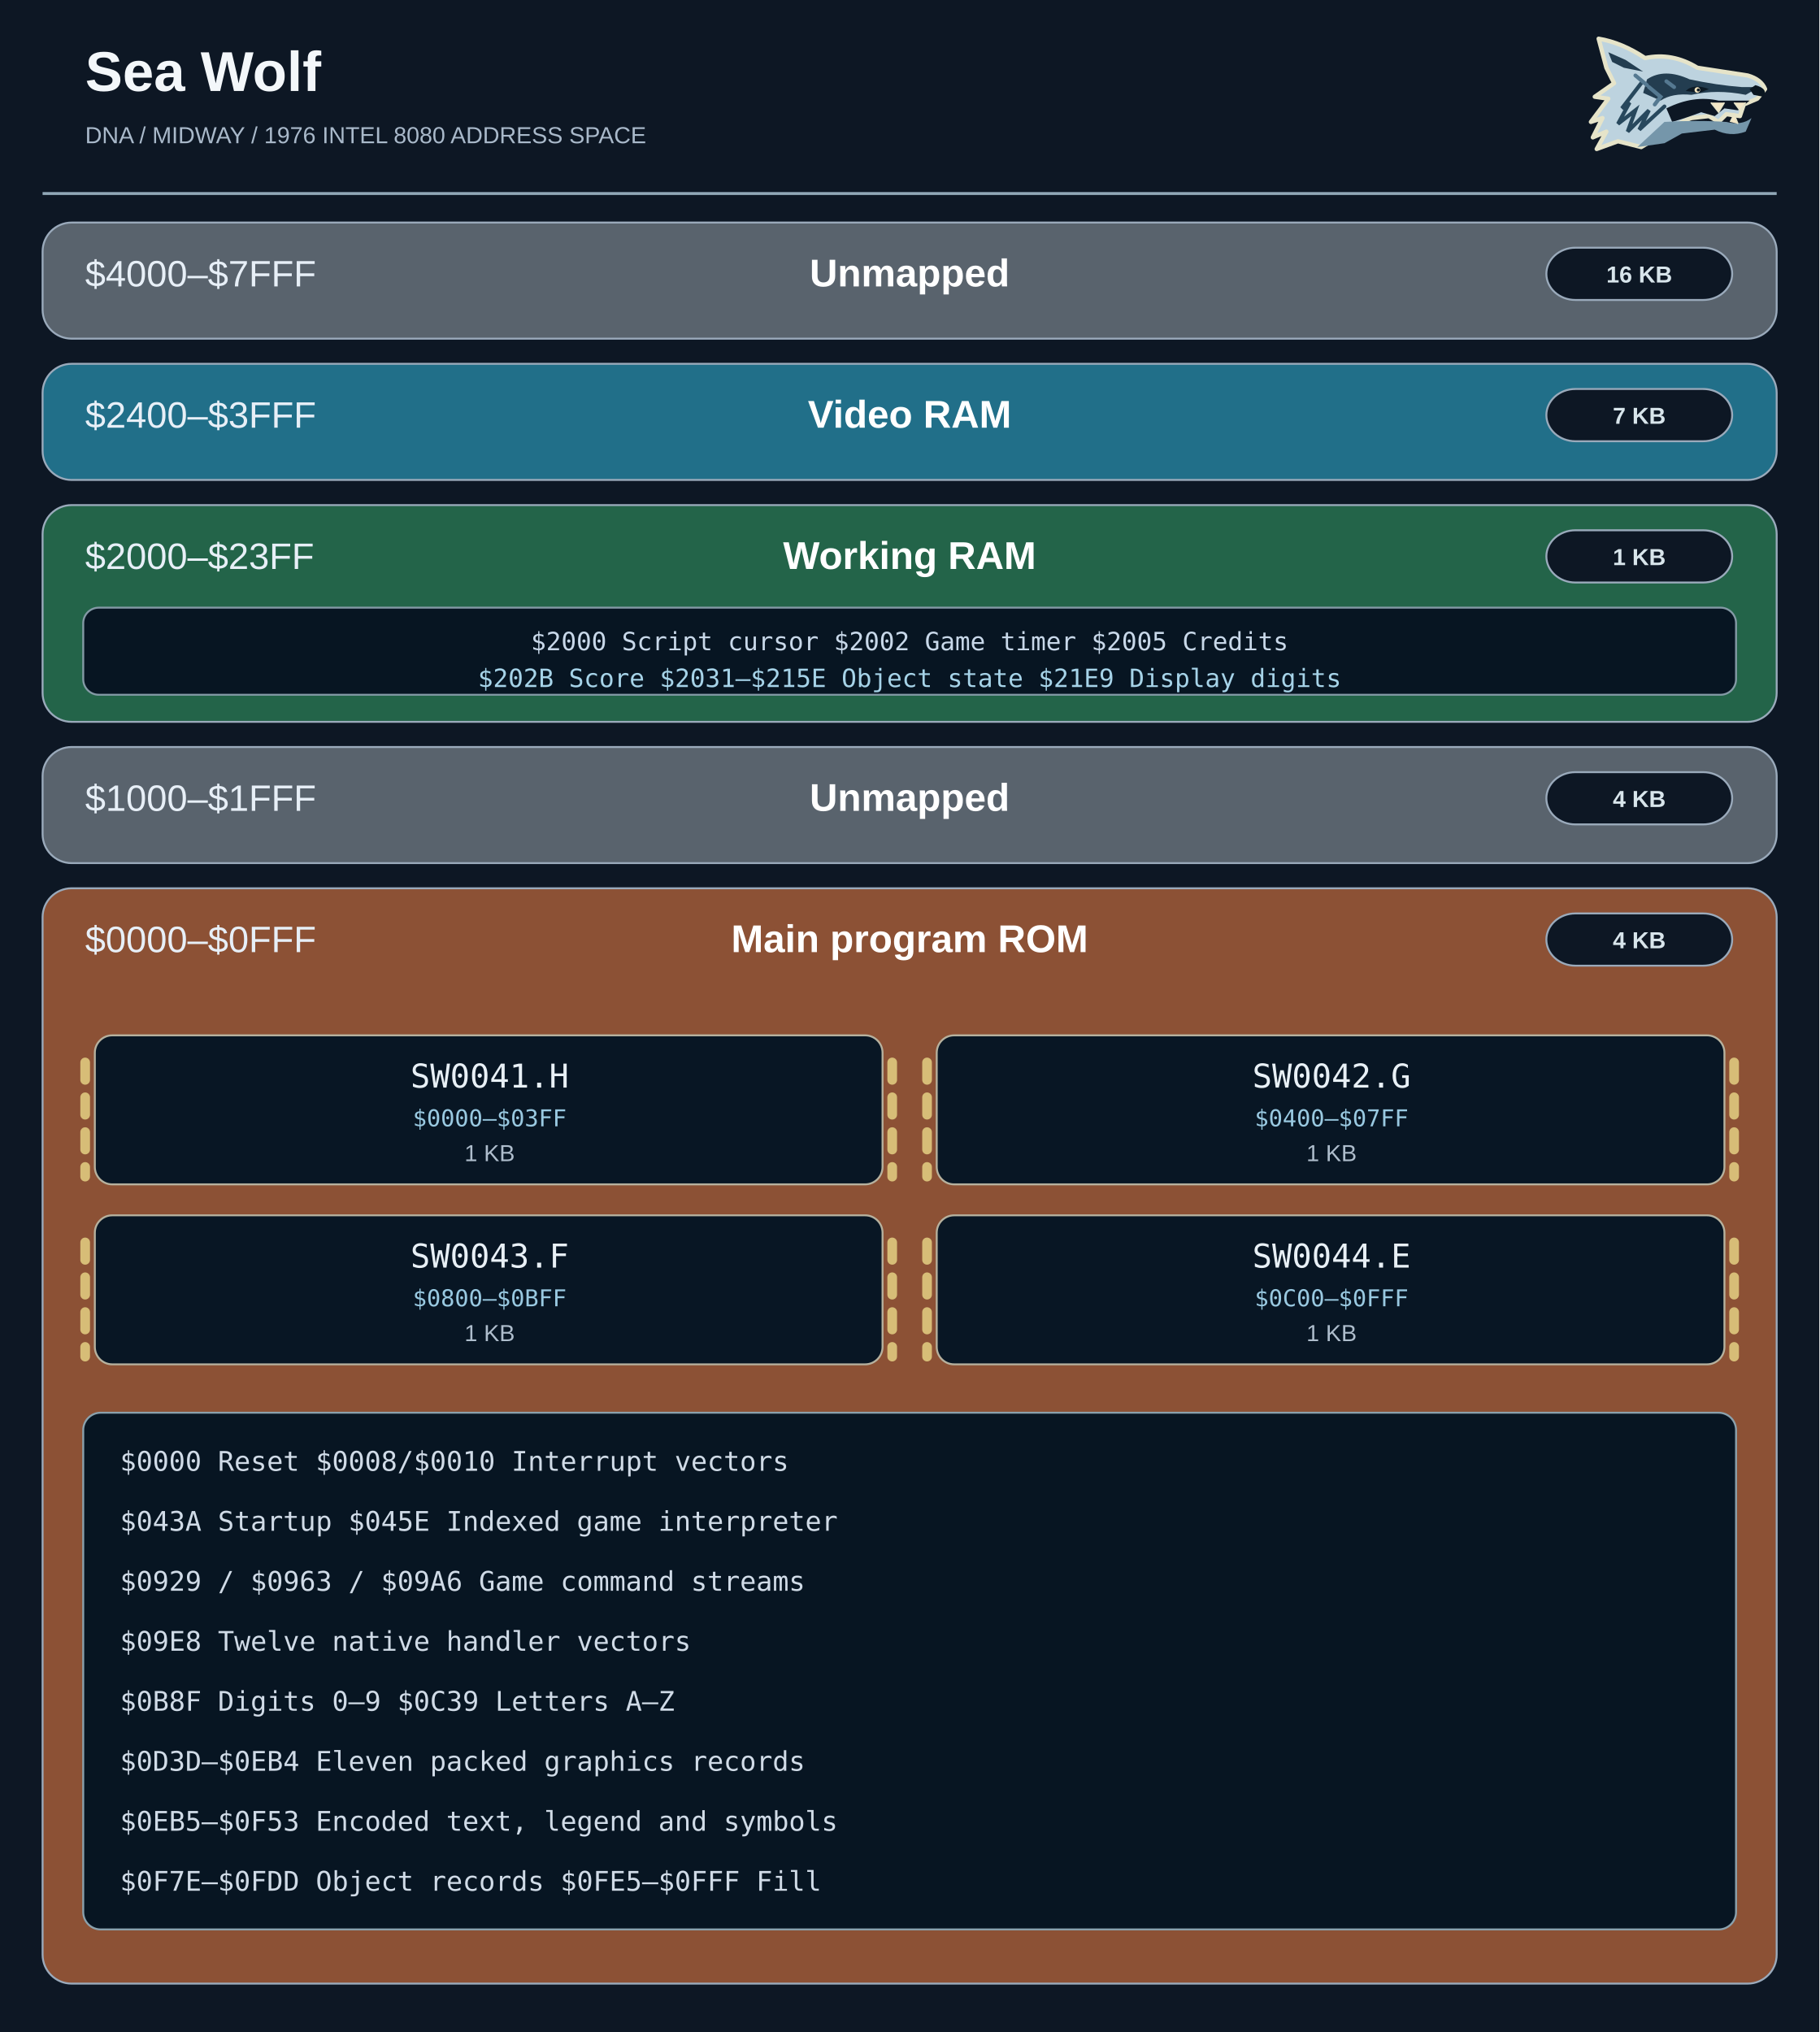
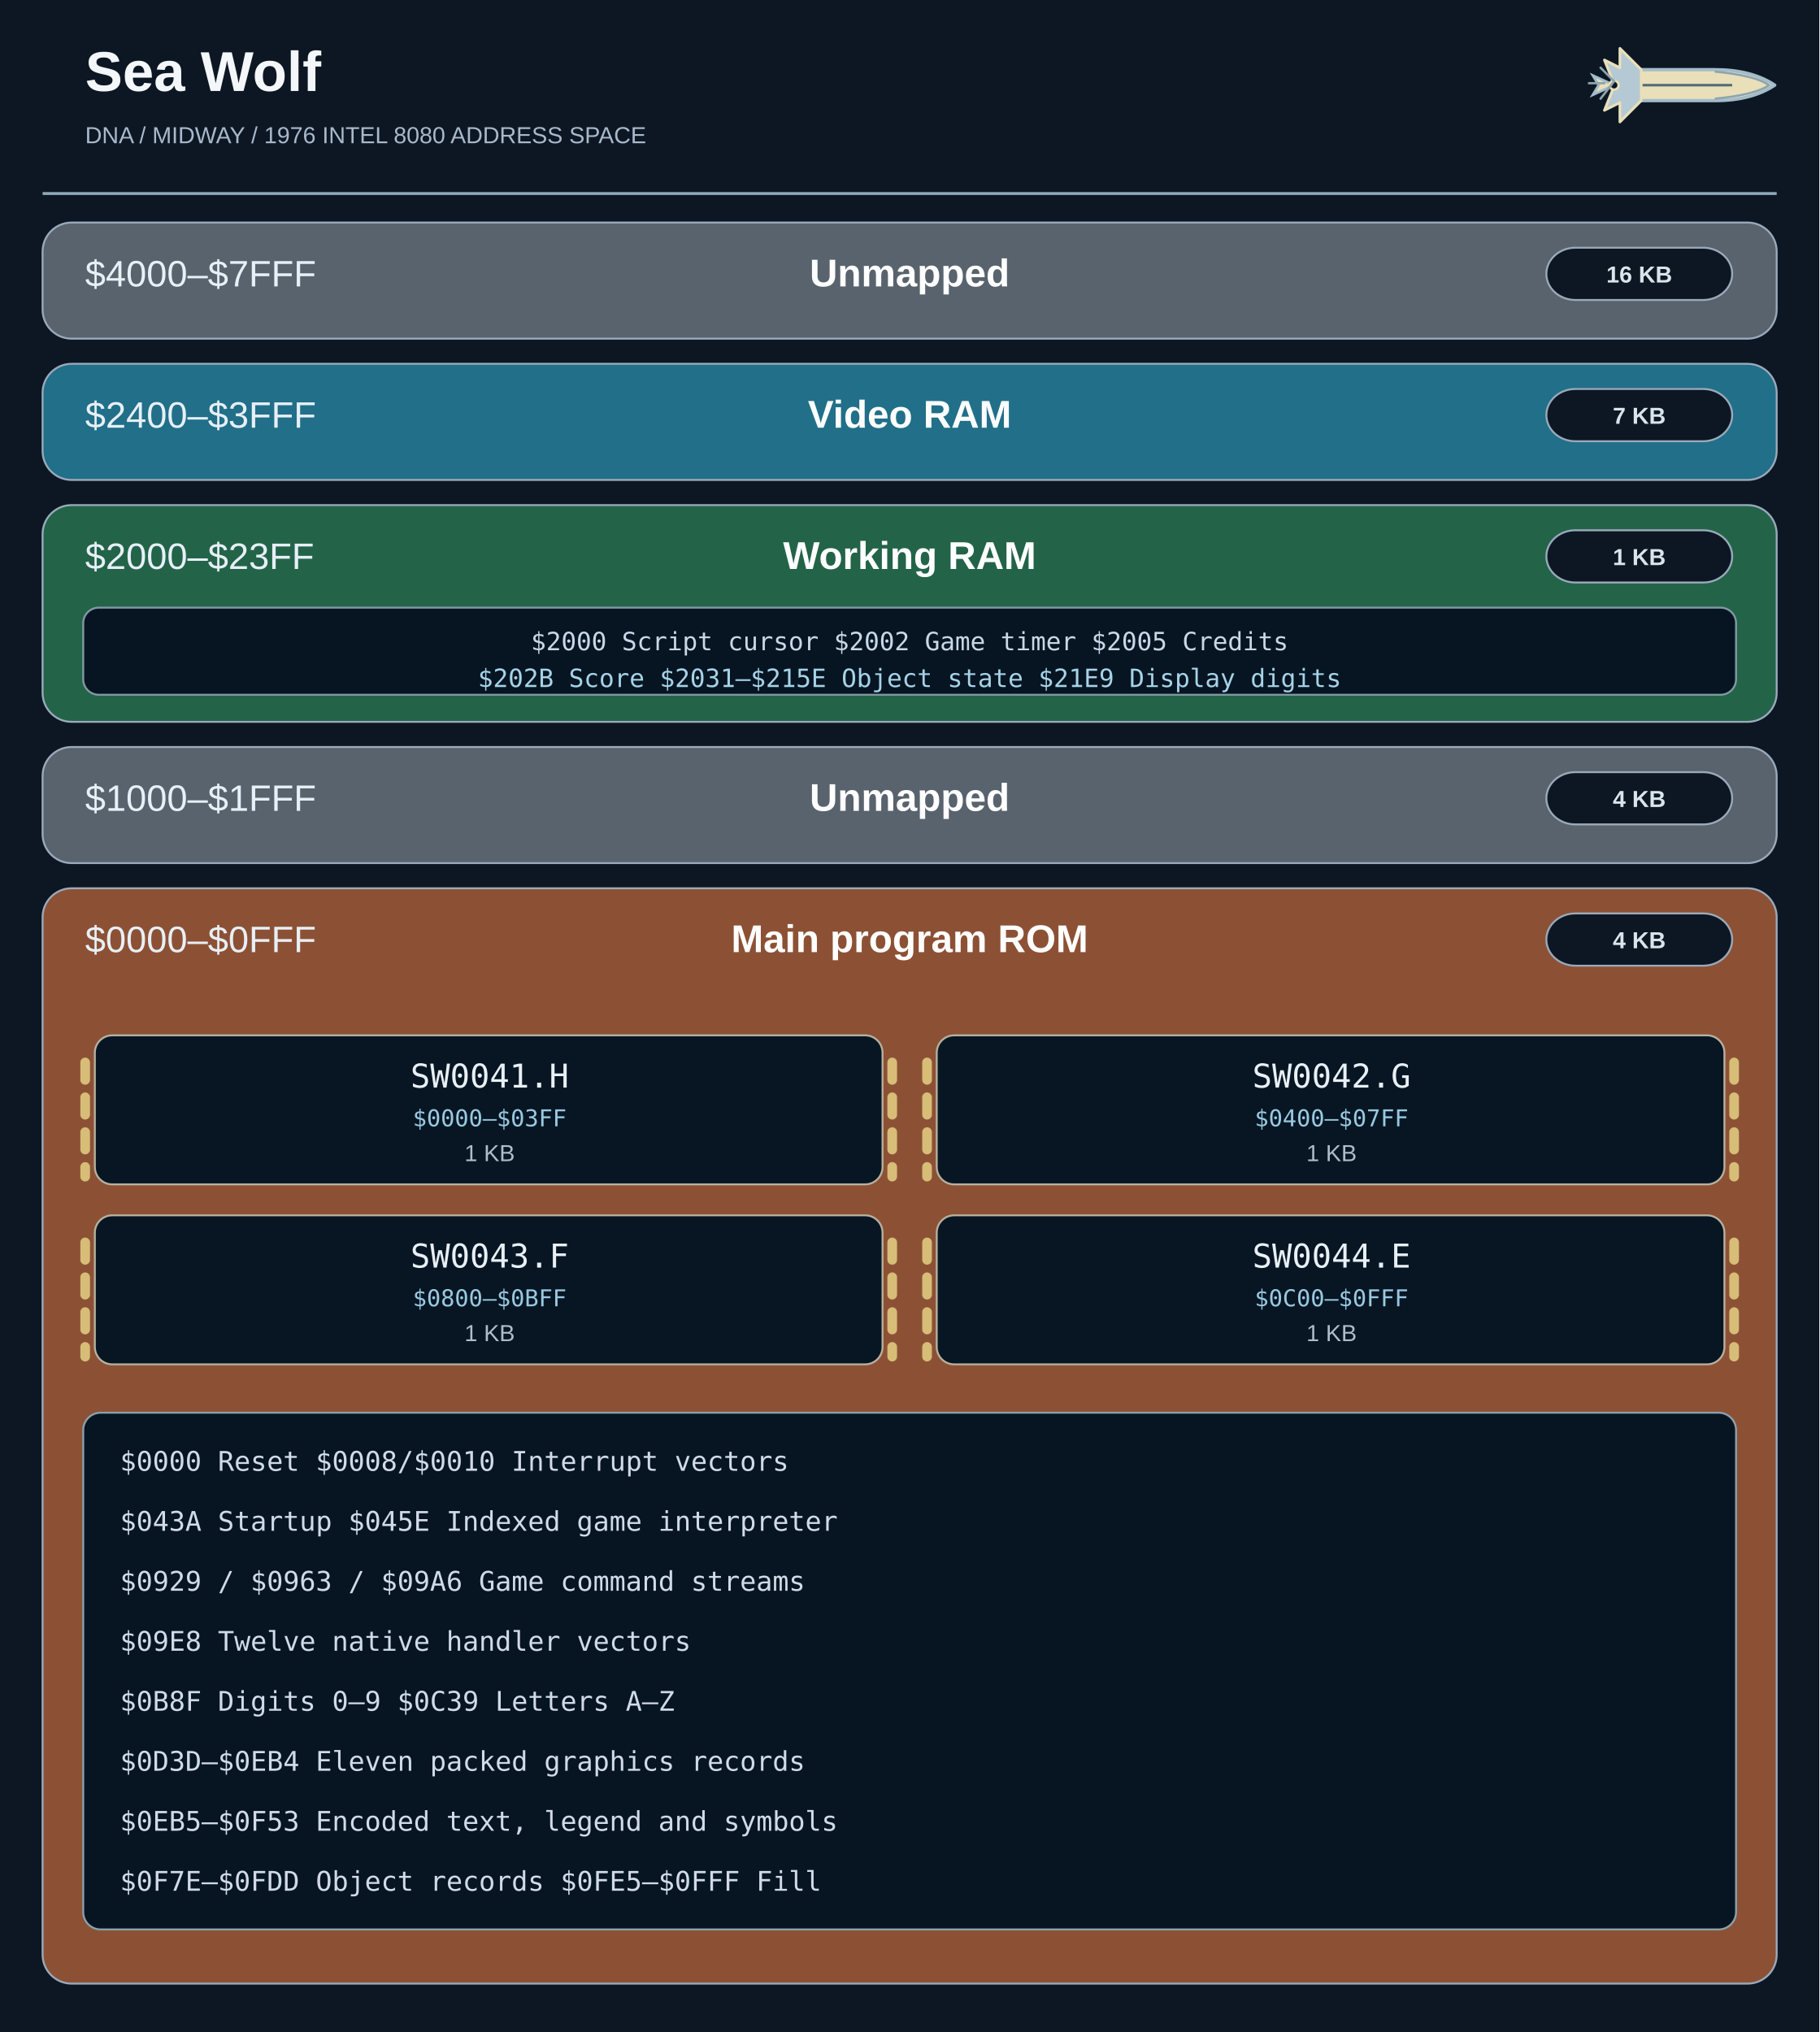
<svg xmlns="http://www.w3.org/2000/svg" width="940" height="1050" viewBox="0 0 940 1050">
  <rect width="940" height="1050" fill="#0d1724" />
  <g font-family="Arial,Helvetica,sans-serif" fill="#f3f7fa">
    <text x="44" y="47" font-size="29" font-weight="700">Sea Wolf</text>
    <text x="44" y="74" font-size="12" fill="#a9b9ca">DNA / MIDWAY / 1976 INTEL 8080 ADDRESS SPACE</text>
  </g>
-   <g transform="translate(814,15)">
-     <g transform="translate(4,3)">
-       <path d="M12 17L8 2Q20 4 32 12Q46 9 59 17L85 21Q92 23 94 28L90 33L83 36L81 42L74 41L70 45L65 42L56 43Q50 45 45 49L30 58L18 55L7 59L12 50L5 53L10 43L4 45L13 33L6 32L16 25Z" fill="#bdd3df" stroke="#e6e4c9" stroke-width="2.2" stroke-linejoin="round" />
-       <path d="M13 9L22 13L31 19L21 17L15 14Z M33 23Q42 17 55 23Q69 26 82 27L91 27L84 31Q69 28 56 31Q46 30 40 34L31 30Z" fill="#233d50" />
-       <path d="M43 38Q57 31 70 34L86 34L80 39L73 38L68 42L61 40Q53 43 46 45Z" fill="#0d1724" />
-       <path d="M42 45Q59 44 74 45Q82 47 87 43L84 50Q76 53 68 49L51 51L42 56L28 58Z" fill="#7596aa" />
-       <path d="M66 35L70 40L73 35M78 35L81 39L84 35M76 45L78 41L80 46" fill="#f4e7c6" stroke="#e6e4c9" stroke-width="0.7" />
-       <path d="M53 29Q57 25 65 28L60 30Z" fill="#0c1a25" />
-       <circle cx="59" cy="28.5" r="1.45" fill="#f7e7c0" />
-       <circle cx="59.5" cy="28.5" r="0.8" fill="#0c1a25" />
-       <path d="M89 26Q96 28 93 32L88 31L86 28Z" fill="#0a1620" />
-       <path d="M30 25L20 38L24 35L18 46L27 39L23 50L34 39L29 49L42 37" fill="none" stroke="#28485d" stroke-width="2" stroke-linecap="round" />
-       <path d="M34 27L40 32L37 36M43 24L47 27M27 21L33 26" fill="none" stroke="#557991" stroke-width="2" stroke-linecap="round" />
-     </g>
+   <g transform="translate(816,16)">
+     <path d="M18 28 L32 20 L70 20 Q89 20 101 28 Q89 36 70 36 L32 36 Z" fill="#e9dfb9" stroke="#a3bcca" stroke-width="1.7" stroke-linejoin="round" />
+     <path d="M70 21 Q91 23 98 28 Q91 33 70 35" fill="none" stroke="#8ba4af" stroke-width="1.1" />
+     <path d="M31 28 H79" fill="none" stroke="#526b7a" stroke-width="1.3" />
+     <path d="M32 20 L21 9 L21 19 L13 15 L17 25 L17 31 L13 41 L21 37 L21 47 L32 36 Z" fill="#b4c9d3" stroke="#e9dfb9" stroke-width="1.4" stroke-linejoin="round" />
+     <path d="M18 28 L7 23 L10 28 L7 33 Z" fill="#e9dfb9" stroke="#a3bcca" stroke-width="1.3" />
+     <circle cx="18" cy="28" r="2.3" fill="#0d1724" stroke="#e9dfb9" stroke-width="1.2" />
+     <path d="M11 19 L18 26 L11 35 M13 27 H5" fill="none" stroke="#8ba4af" stroke-width="1.2" stroke-linecap="round" />
  </g>
  <line x1="22" y1="100" x2="918" y2="100" stroke="#91a8b8" stroke-width="1.5" />
  <rect x="22" y="115" width="896" height="60" rx="15" fill="#59636d" stroke="#9aaabb" stroke-width="1" />
  <text x="44" y="148" font-family="Arial" font-size="19" fill="#e7eff7">$4000–$7FFF</text>
  <text x="470" y="148" text-anchor="middle" font-family="Arial" font-size="20" font-weight="bold" fill="#fff">Unmapped</text>
  <rect x="799" y="128" width="96" height="27" rx="15" fill="#0d1724" stroke="#9aaabb" />
  <text x="847" y="146" font-family="Arial" font-size="12" font-weight="bold" fill="#d8e5eb" text-anchor="middle">16 KB</text>
  <rect x="22" y="188" width="896" height="60" rx="15" fill="#216f89" stroke="#9aaabb" stroke-width="1" />
  <text x="44" y="221" font-family="Arial" font-size="19" fill="#e7eff7">$2400–$3FFF</text>
  <text x="470" y="221" text-anchor="middle" font-family="Arial" font-size="20" font-weight="bold" fill="#fff">Video RAM</text>
  <rect x="799" y="201" width="96" height="27" rx="15" fill="#0d1724" stroke="#9aaabb" />
  <text x="847" y="219" font-family="Arial" font-size="12" font-weight="bold" fill="#d8e5eb" text-anchor="middle">7 KB</text>
  <rect x="22" y="261" width="896" height="112" rx="15" fill="#236449" stroke="#9aaabb" stroke-width="1" />
  <text x="44" y="294" font-family="Arial" font-size="19" fill="#e7eff7">$2000–$23FF</text>
  <text x="470" y="294" text-anchor="middle" font-family="Arial" font-size="20" font-weight="bold" fill="#fff">Working RAM</text>
  <rect x="799" y="274" width="96" height="27" rx="15" fill="#0d1724" stroke="#9aaabb" />
  <text x="847" y="292" font-family="Arial" font-size="12" font-weight="bold" fill="#d8e5eb" text-anchor="middle">1 KB</text>
  <rect x="43" y="314" width="854" height="45" rx="8" fill="#071522" stroke="#8399a5" />
  <text x="470" y="336" text-anchor="middle" font-family="monospace" font-size="13" fill="#c8d8e9">$2000 Script cursor    $2002 Game timer    $2005 Credits</text>
  <text x="470" y="355" text-anchor="middle" font-family="monospace" font-size="13" fill="#a6d3e8">$202B Score    $2031–$215E Object state    $21E9 Display digits</text>
  <rect x="22" y="386" width="896" height="60" rx="15" fill="#59636d" stroke="#9aaabb" stroke-width="1" />
  <text x="44" y="419" font-family="Arial" font-size="19" fill="#e7eff7">$1000–$1FFF</text>
  <text x="470" y="419" text-anchor="middle" font-family="Arial" font-size="20" font-weight="bold" fill="#fff">Unmapped</text>
  <rect x="799" y="399" width="96" height="27" rx="15" fill="#0d1724" stroke="#9aaabb" />
  <text x="847" y="417" font-family="Arial" font-size="12" font-weight="bold" fill="#d8e5eb" text-anchor="middle">4 KB</text>
  <rect x="22" y="459" width="896" height="566" rx="15" fill="#8c5135" stroke="#9aaabb" stroke-width="1" />
  <text x="44" y="492" font-family="Arial" font-size="19" fill="#e7eff7">$0000–$0FFF</text>
  <text x="470" y="492" text-anchor="middle" font-family="Arial" font-size="20" font-weight="bold" fill="#fff">Main program ROM</text>
  <rect x="799" y="472" width="96" height="27" rx="15" fill="#0d1724" stroke="#9aaabb" />
  <text x="847" y="490" font-family="Arial" font-size="12" font-weight="bold" fill="#d8e5eb" text-anchor="middle">4 KB</text>
  <rect x="49" y="535" width="407" height="77" rx="9" fill="#081624" stroke="#b6b19e" />
  <path d="M44 549v9m0 9v9m0 9v9m0 9v5 M461 549v9m0 9v9m0 9v9m0 9v5" fill="none" stroke="#d7bd77" stroke-width="5" stroke-linecap="round" />
  <text x="253" y="562" font-family="monospace" font-size="17" fill="#e8f0f6" text-anchor="middle">SW0041.H</text>
  <text x="253" y="582" font-family="monospace" font-size="12" fill="#99c9e1" text-anchor="middle">$0000–$03FF</text>
  <text x="253" y="600" font-family="Arial" font-size="12" fill="#aebdcc" text-anchor="middle">1 KB</text>
  <rect x="484" y="535" width="407" height="77" rx="9" fill="#081624" stroke="#b6b19e" />
  <path d="M479 549v9m0 9v9m0 9v9m0 9v5 M896 549v9m0 9v9m0 9v9m0 9v5" fill="none" stroke="#d7bd77" stroke-width="5" stroke-linecap="round" />
  <text x="688" y="562" font-family="monospace" font-size="17" fill="#e8f0f6" text-anchor="middle">SW0042.G</text>
  <text x="688" y="582" font-family="monospace" font-size="12" fill="#99c9e1" text-anchor="middle">$0400–$07FF</text>
  <text x="688" y="600" font-family="Arial" font-size="12" fill="#aebdcc" text-anchor="middle">1 KB</text>
  <rect x="49" y="628" width="407" height="77" rx="9" fill="#081624" stroke="#b6b19e" />
  <path d="M44 642v9m0 9v9m0 9v9m0 9v5 M461 642v9m0 9v9m0 9v9m0 9v5" fill="none" stroke="#d7bd77" stroke-width="5" stroke-linecap="round" />
  <text x="253" y="655" font-family="monospace" font-size="17" fill="#e8f0f6" text-anchor="middle">SW0043.F</text>
  <text x="253" y="675" font-family="monospace" font-size="12" fill="#99c9e1" text-anchor="middle">$0800–$0BFF</text>
  <text x="253" y="693" font-family="Arial" font-size="12" fill="#aebdcc" text-anchor="middle">1 KB</text>
  <rect x="484" y="628" width="407" height="77" rx="9" fill="#081624" stroke="#b6b19e" />
  <path d="M479 642v9m0 9v9m0 9v9m0 9v5 M896 642v9m0 9v9m0 9v9m0 9v5" fill="none" stroke="#d7bd77" stroke-width="5" stroke-linecap="round" />
  <text x="688" y="655" font-family="monospace" font-size="17" fill="#e8f0f6" text-anchor="middle">SW0044.E</text>
  <text x="688" y="675" font-family="monospace" font-size="12" fill="#99c9e1" text-anchor="middle">$0C00–$0FFF</text>
  <text x="688" y="693" font-family="Arial" font-size="12" fill="#aebdcc" text-anchor="middle">1 KB</text>
  <rect x="43" y="730" width="854" height="267" rx="9" fill="#071522" stroke="#8aa1ad" />
  <g font-family="monospace" font-size="14" fill="#d0dbe7">
    <text x="62" y="760">$0000 Reset    $0008/$0010 Interrupt vectors</text>
    <text x="62" y="791">$043A Startup    $045E Indexed game interpreter</text>
    <text x="62" y="822">$0929 / $0963 / $09A6 Game command streams</text>
    <text x="62" y="853">$09E8 Twelve native handler vectors</text>
    <text x="62" y="884">$0B8F Digits 0–9    $0C39 Letters A–Z</text>
    <text x="62" y="915">$0D3D–$0EB4 Eleven packed graphics records</text>
    <text x="62" y="946">$0EB5–$0F53 Encoded text, legend and symbols</text>
    <text x="62" y="977">$0F7E–$0FDD Object records   $0FE5–$0FFF Fill</text>
  </g>
</svg>
